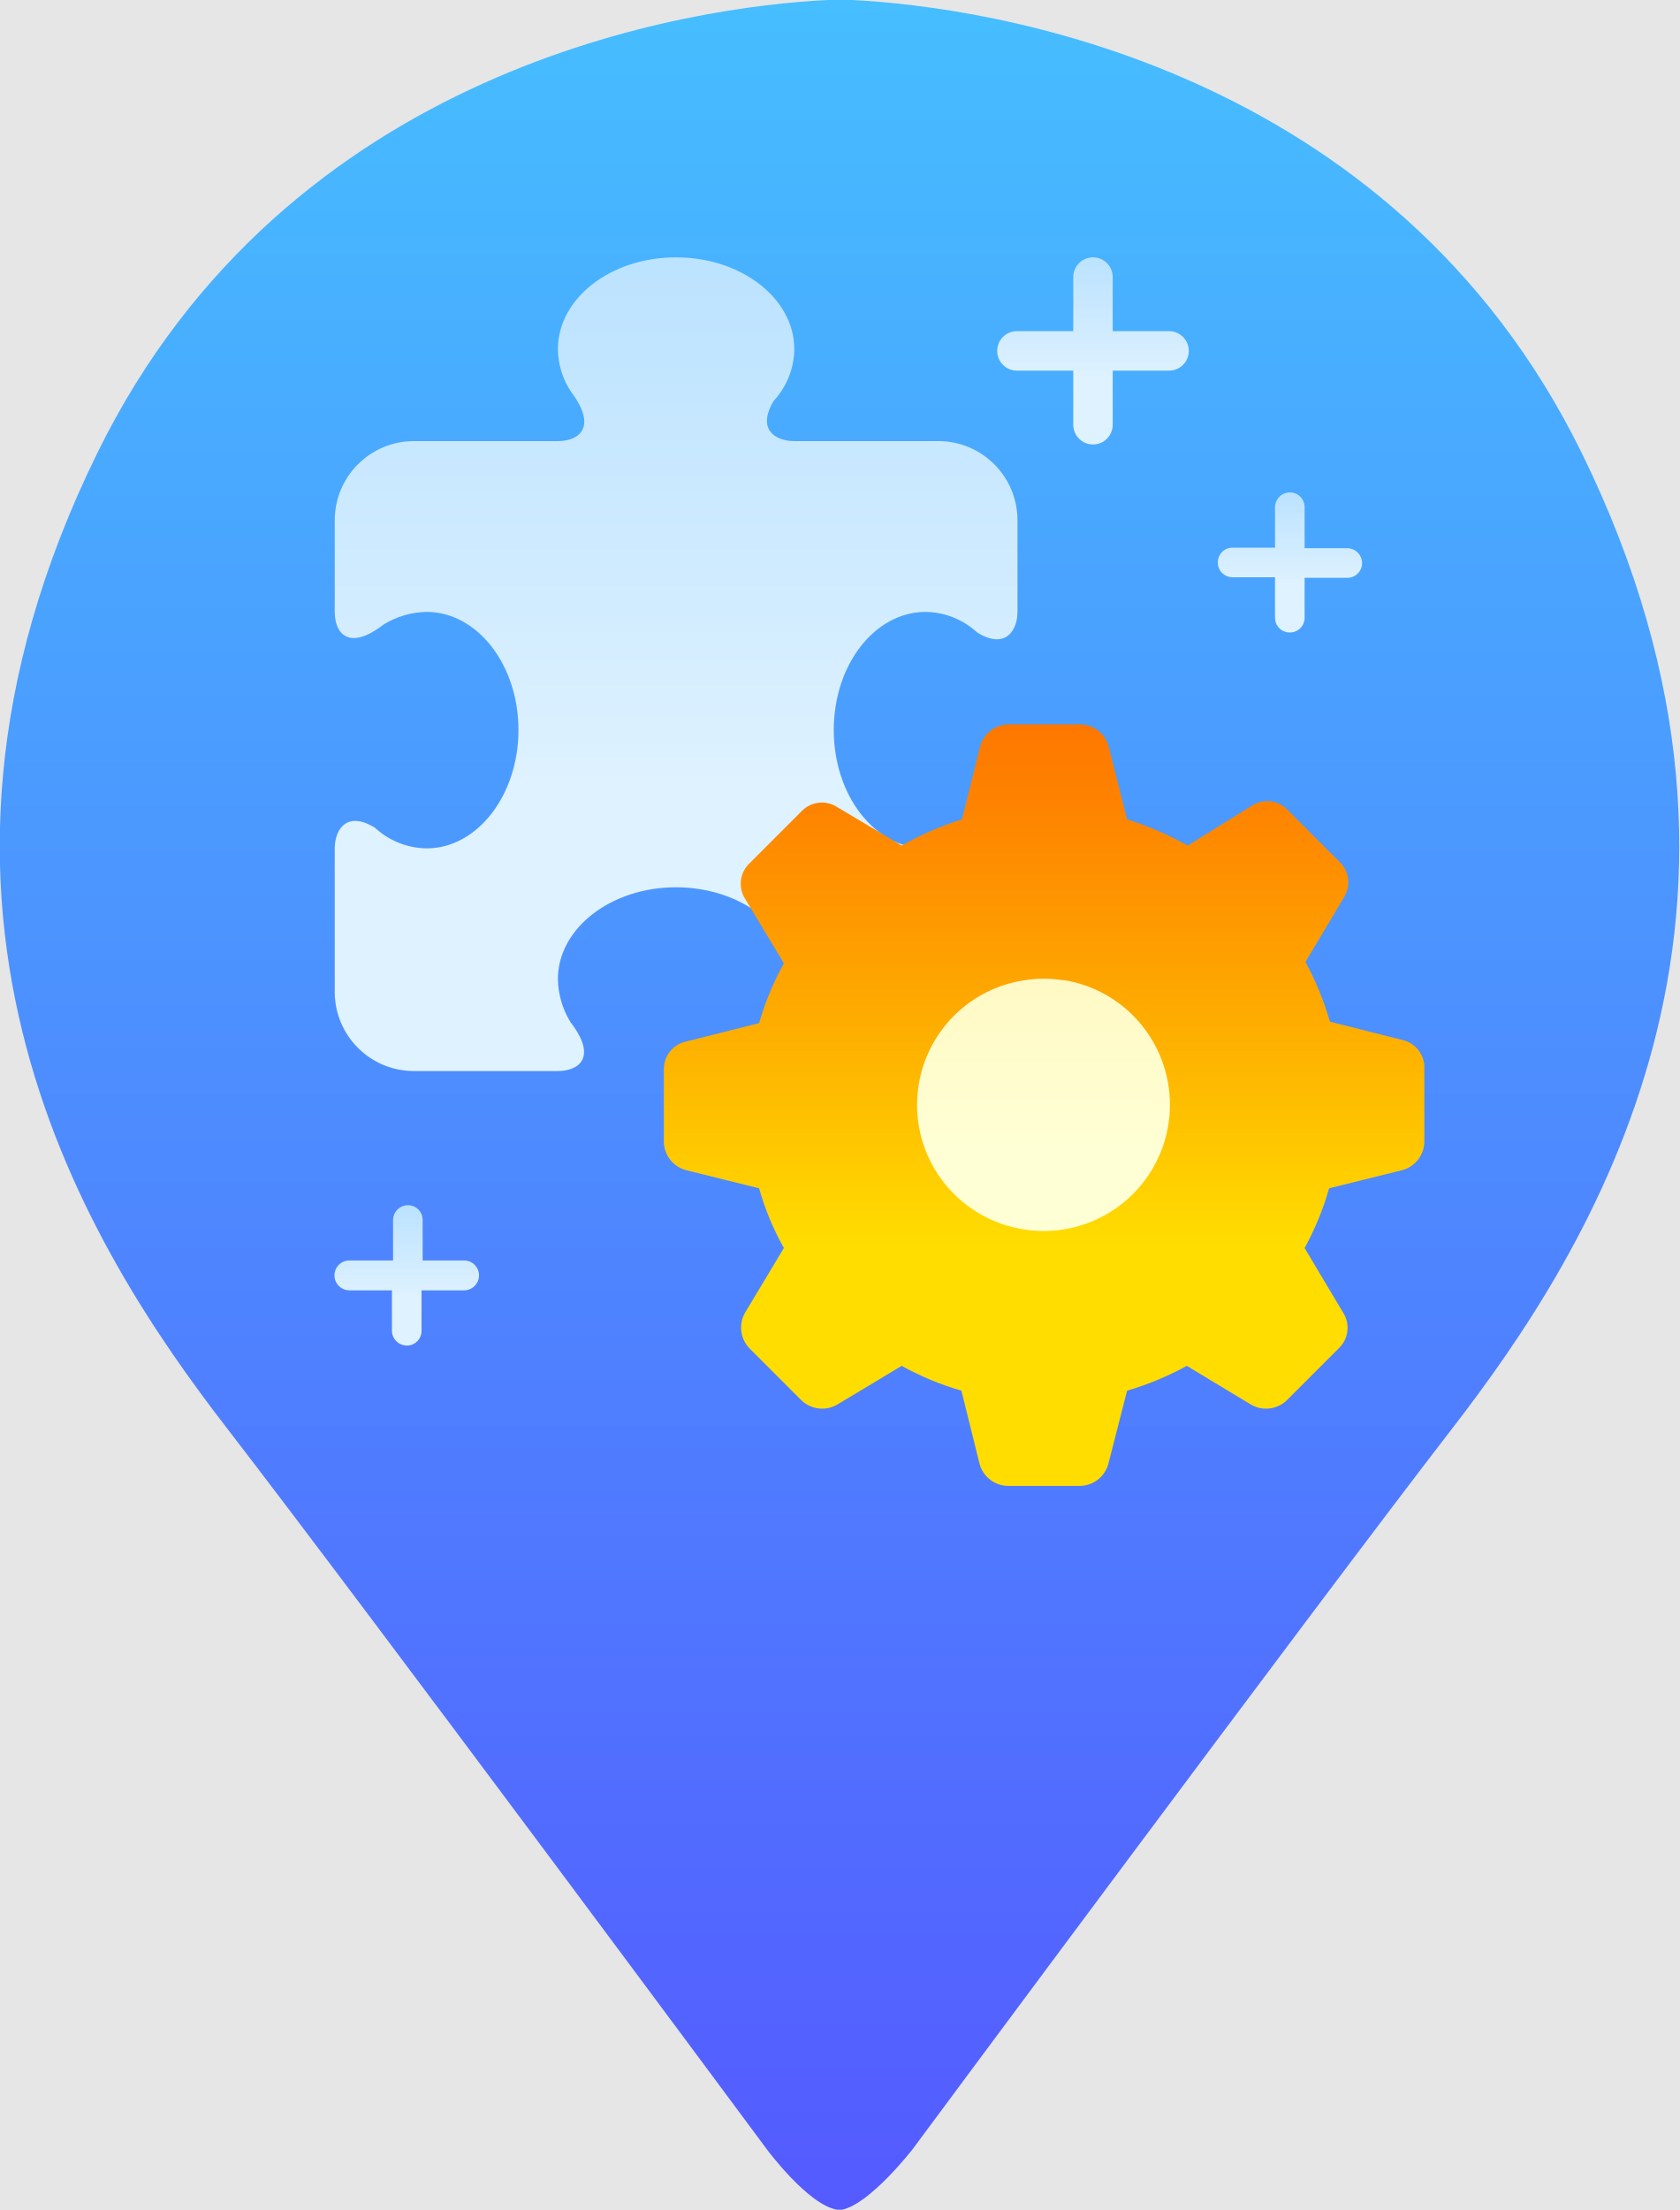
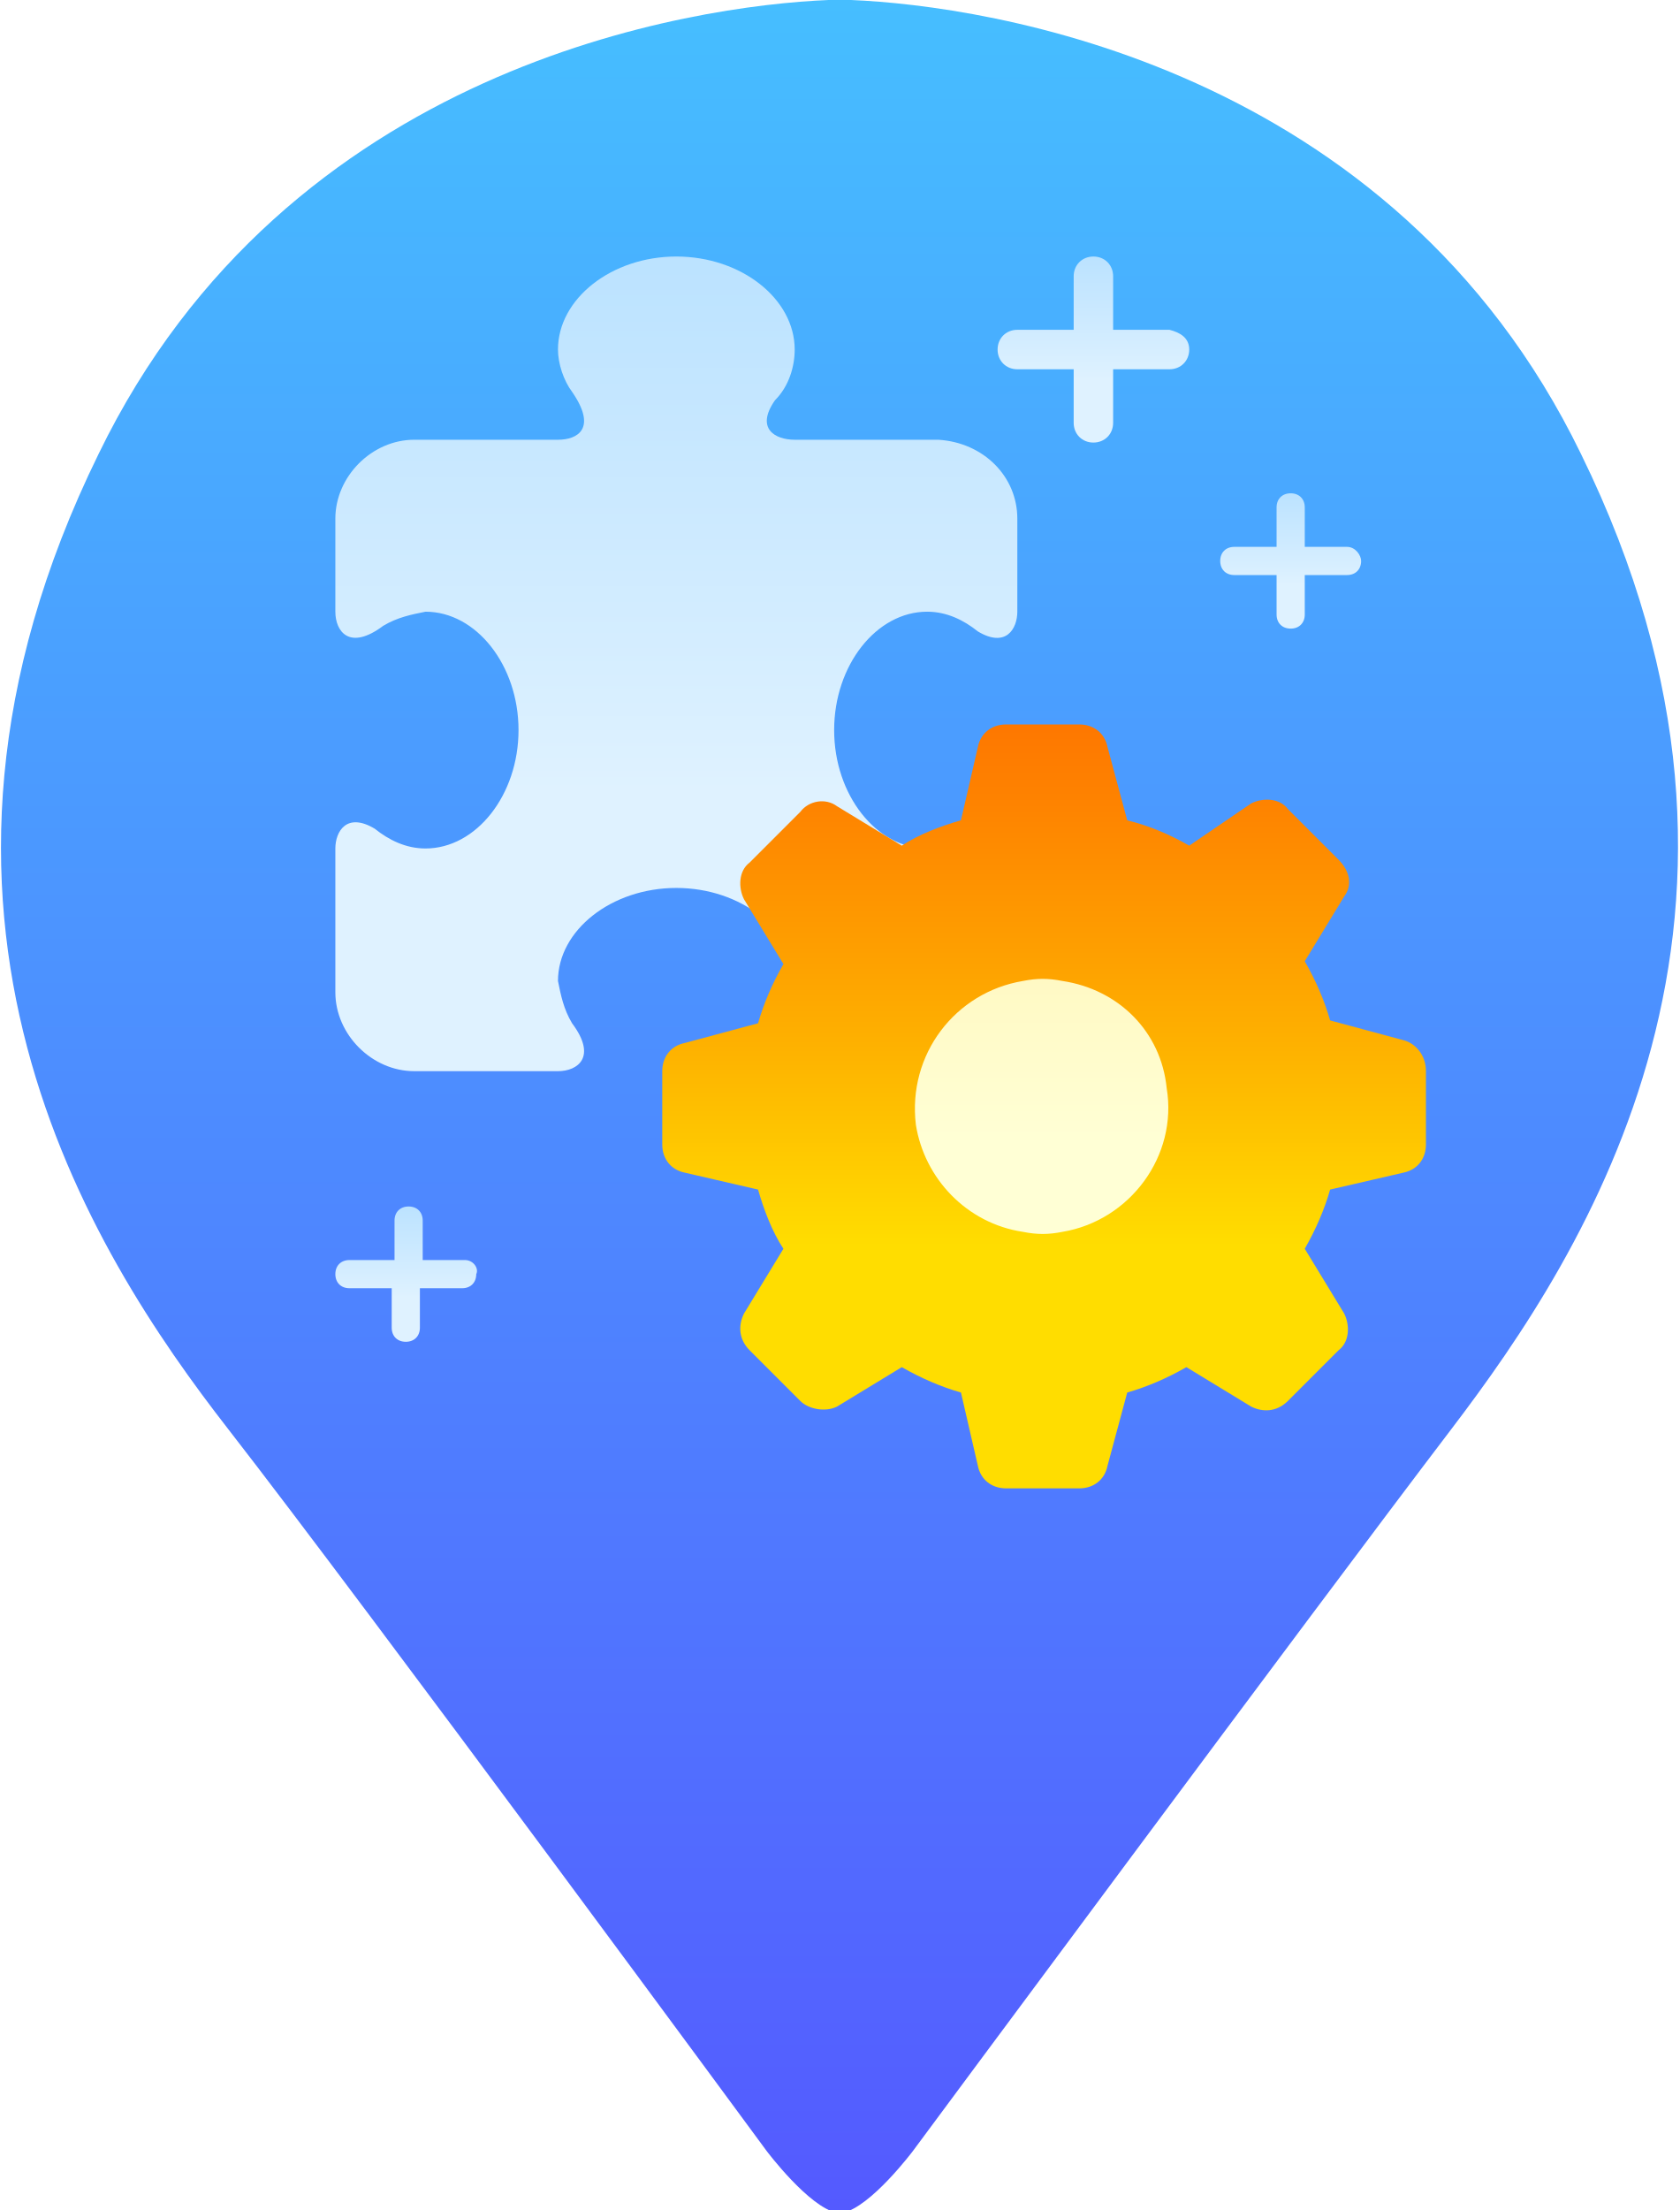
- <svg xmlns="http://www.w3.org/2000/svg" xmlns:xlink="http://www.w3.org/1999/xlink" viewBox="0 0 59.6 78.41">
-   <defs>
-     <style>.cls-1{fill:#e6e6e6;}.cls-2{fill:url(#未命名漸層_53);}.cls-3{fill:url(#未命名漸層_68);}.cls-4{fill:url(#未命名漸層_68-2);}.cls-5{fill:url(#未命名漸層_68-3);}.cls-6{fill:url(#未命名漸層_68-4);}.cls-7{fill:url(#未命名漸層_62);}.cls-8{fill:url(#未命名漸層_61);}</style>
-     <linearGradient id="未命名漸層_53" x1="29.8" y1="78.41" x2="29.8" gradientUnits="userSpaceOnUse">
-       <stop offset="0" stop-color="#545aff" />
-       <stop offset="1" stop-color="#46beff" />
+ <svg xmlns="http://www.w3.org/2000/svg" version="1.1" id="圖層_1" x="0px" y="0px" viewBox="0 0 59.6 78.4" style="enable-background:new 0 0 59.6 78.4;" xml:space="preserve">
+   <style type="text/css">
+ 	.st0{fill:url(#SVGID_1_);}
+ 	.st1{fill:url(#SVGID_2_);}
+ 	.st2{fill:url(#SVGID_3_);}
+ 	.st3{fill:url(#SVGID_4_);}
+ 	.st4{fill:url(#SVGID_5_);}
+ 	.st5{fill:url(#SVGID_6_);}
+ 	.st6{fill:url(#SVGID_7_);}
+ </style>
+   <g id="圖層_2_1_">
+     <linearGradient id="SVGID_1_" gradientUnits="userSpaceOnUse" x1="29.794" y1="-0.51" x2="29.794" y2="77.89" gradientTransform="matrix(1 0 0 -1 0 77.8898)">
+       <stop offset="0" style="stop-color:#545AFF" />
+       <stop offset="1" style="stop-color:#46BEFF" />
    </linearGradient>
-     <linearGradient id="未命名漸層_68" x1="23.99" y1="-1.67" x2="23.99" y2="28.09" gradientUnits="userSpaceOnUse">
-       <stop offset="0" stop-color="#aedcff" />
-       <stop offset="0.3" stop-color="#b8e1ff" />
-       <stop offset="0.82" stop-color="#d4edff" />
-       <stop offset="1" stop-color="#dff2ff" />
+     <path class="st0" d="M56.1,16.1C49.4,2.3,35,0.2,30.2,0l0,0h-0.8l0,0C24.6,0.2,10.2,2.3,3.5,16.1c-8,16.3-0.3,28.3,4.6,34.6   s19.1,25.6,19.1,25.6s1.5,2,2.5,2.2h0.2c1-0.2,2.5-2.2,2.5-2.2S46.7,57,51.5,50.7S64.1,32.4,56.1,16.1z" />
+     <linearGradient id="SVGID_2_" gradientUnits="userSpaceOnUse" x1="23.995" y1="79.56" x2="23.995" y2="49.8" gradientTransform="matrix(1 0 0 -1 0 77.8898)">
+       <stop offset="0" style="stop-color:#AEDCFF" />
+       <stop offset="0.3" style="stop-color:#B8E1FF" />
+       <stop offset="0.82" style="stop-color:#D4EDFF" />
+       <stop offset="1" style="stop-color:#DFF2FF" />
    </linearGradient>
-     <linearGradient id="未命名漸層_68-2" x1="45.78" y1="15.63" x2="45.78" y2="20.75" xlink:href="#未命名漸層_68" />
-     <linearGradient id="未命名漸層_68-3" x1="14.44" y1="40.91" x2="14.44" y2="46.03" xlink:href="#未命名漸層_68" />
-     <linearGradient id="未命名漸層_68-4" x1="38.77" y1="6.64" x2="38.77" y2="13.49" xlink:href="#未命名漸層_68" />
-     <linearGradient id="未命名漸層_62" x1="37.07" y1="17.98" x2="37.07" y2="45" gradientUnits="userSpaceOnUse">
-       <stop offset="0" stop-color="#fd5d00" />
-       <stop offset="0.14" stop-color="#fd6700" />
-       <stop offset="0.39" stop-color="#fe8300" />
-       <stop offset="0.7" stop-color="#feb000" />
-       <stop offset="0.97" stop-color="#fd0" />
+     <path class="st1" d="M33.3,15.6h-5.1c-0.7,0-1.4-0.4-0.7-1.4c0.5-0.5,0.7-1.2,0.7-1.8c0-1.8-1.9-3.3-4.2-3.3s-4.2,1.5-4.2,3.3   c0,0.5,0.2,1.1,0.5,1.5c0.9,1.3,0.2,1.7-0.5,1.7h-5.1c-1.5,0-2.8,1.3-2.8,2.8v3.3c0,0.7,0.5,1.4,1.7,0.5c0.5-0.3,1-0.4,1.5-0.5   c1.8,0,3.3,1.9,3.3,4.2s-1.5,4.2-3.3,4.2c-0.7,0-1.3-0.3-1.8-0.7c-1-0.6-1.4,0.1-1.4,0.7v5.1c0,1.5,1.3,2.8,2.8,2.8h5.1   c0.7,0,1.4-0.5,0.5-1.7c-0.3-0.5-0.4-1-0.5-1.5c0-1.8,1.9-3.3,4.2-3.3s4.2,1.5,4.2,3.3c0,0.7-0.3,1.3-0.7,1.8   c-0.6,1,0.1,1.4,0.7,1.4h5.1c1.5,0,2.8-1.3,2.8-2.8v-5.1c0-0.7-0.5-1.4-1.7-0.5c-0.5,0.3-1,0.5-1.5,0.5c-1.8,0-3.3-1.9-3.3-4.2   s1.5-4.2,3.3-4.2c0.7,0,1.3,0.3,1.8,0.7c1,0.6,1.4-0.1,1.4-0.7v-3.3C36.1,16.9,34.9,15.7,33.3,15.6z" />
+     <linearGradient id="SVGID_3_" gradientUnits="userSpaceOnUse" x1="45.78" y1="62.26" x2="45.78" y2="57.14" gradientTransform="matrix(1 0 0 -1 0 77.8898)">
+       <stop offset="0" style="stop-color:#AEDCFF" />
+       <stop offset="0.3" style="stop-color:#B8E1FF" />
+       <stop offset="0.82" style="stop-color:#D4EDFF" />
+       <stop offset="1" style="stop-color:#DFF2FF" />
    </linearGradient>
-     <linearGradient id="未命名漸層_61" x1="37.07" y1="22.13" x2="37.07" y2="43.91" gradientUnits="userSpaceOnUse">
-       <stop offset="0.19" stop-color="#fff2b2" />
-       <stop offset="0.45" stop-color="#fff6bc" />
-       <stop offset="0.85" stop-color="#ffffd5" />
+     <path class="st2" d="M47.8,19.4h-1.5V18c0-0.3-0.2-0.5-0.5-0.5c0,0,0,0,0,0c-0.3,0-0.5,0.2-0.5,0.5v1.4h-1.5   c-0.3,0-0.5,0.2-0.5,0.5c0,0,0,0,0,0c0,0.3,0.2,0.5,0.5,0.5l0,0h1.5v1.4c0,0.3,0.2,0.5,0.5,0.5c0,0,0,0,0,0c0.3,0,0.5-0.2,0.5-0.5   l0,0v-1.4h1.5c0.3,0,0.5-0.2,0.5-0.5c0,0,0,0,0,0C48.3,19.7,48.1,19.4,47.8,19.4z" />
+     <linearGradient id="SVGID_4_" gradientUnits="userSpaceOnUse" x1="14.435" y1="36.98" x2="14.435" y2="31.86" gradientTransform="matrix(1 0 0 -1 0 77.8898)">
+       <stop offset="0" style="stop-color:#AEDCFF" />
+       <stop offset="0.3" style="stop-color:#B8E1FF" />
+       <stop offset="0.82" style="stop-color:#D4EDFF" />
+       <stop offset="1" style="stop-color:#DFF2FF" />
    </linearGradient>
-   </defs>
-   <g id="圖層_3" data-name="圖層 3">
-     <rect class="cls-1" x="-360.99" y="-148.79" width="702.75" height="269.75" />
-   </g>
-   <g id="圖層_2" data-name="圖層 2">
-     <path class="cls-2" d="M56.14,16.08C49.38,2.3,35,.23,30.22,0V0h-.84V0C24.58.23,10.21,2.3,3.45,16.08c-8,16.29-.27,28.28,4.61,34.6S27.21,76.25,27.21,76.25s1.48,2,2.51,2.15h.16c1-.2,2.51-2.15,2.51-2.15S46.66,57,51.54,50.68,64.13,32.37,56.14,16.08Z" />
-     <path class="cls-3" d="M33.32,15.65H28.19c-.66,0-1.35-.4-.73-1.43a2.75,2.75,0,0,0,.73-1.83c0-1.8-1.88-3.26-4.2-3.26s-4.19,1.46-4.19,3.26a2.77,2.77,0,0,0,.48,1.53c.94,1.26.25,1.73-.48,1.73H14.67a2.81,2.81,0,0,0-2.79,2.8v3.26c0,.73.47,1.42,1.73.45a3,3,0,0,1,1.53-.45c1.8,0,3.26,1.88,3.26,4.19s-1.46,4.2-3.26,4.2a2.75,2.75,0,0,1-1.83-.73c-1-.62-1.43.06-1.43.73v5.12A2.81,2.81,0,0,0,14.67,38H19.8c.73,0,1.42-.47.45-1.73a3,3,0,0,1-.45-1.53c0-1.8,1.88-3.26,4.19-3.26s4.2,1.46,4.2,3.26a2.75,2.75,0,0,1-.73,1.83c-.62,1,.07,1.43.73,1.43h5.13a2.81,2.81,0,0,0,2.79-2.8V30.1c0-.73-.47-1.42-1.73-.46a2.92,2.92,0,0,1-1.53.46c-1.8,0-3.26-1.88-3.26-4.2s1.46-4.19,3.26-4.19a2.75,2.75,0,0,1,1.83.73c1,.62,1.43-.07,1.43-.73V18.45A2.81,2.81,0,0,0,33.32,15.65Z" />
-     <path class="cls-4" d="M47.81,19.45H46.3V18a.52.52,0,0,0-.52-.53.53.53,0,0,0-.53.53v1.43H43.74a.52.52,0,0,0-.52.53.52.52,0,0,0,.52.52h1.51v1.44a.52.52,0,0,0,.53.52.52.52,0,0,0,.52-.52V20.5h1.51a.52.52,0,0,0,.53-.52A.53.53,0,0,0,47.81,19.45Z" />
-     <path class="cls-5" d="M16.47,44.72H15V43.29a.52.52,0,0,0-.52-.53.53.53,0,0,0-.53.53v1.43H12.4a.53.53,0,0,0,0,1.06h1.51v1.43a.53.53,0,0,0,.53.53.52.52,0,0,0,.52-.53V45.78h1.51a.53.53,0,0,0,0-1.06Z" />
-     <path class="cls-6" d="M41.49,11.75h-2V9.83a.7.7,0,0,0-1.4,0v1.92h-2a.7.7,0,1,0,0,1.4h2v1.92a.7.7,0,0,0,1.4,0V13.15h2a.7.7,0,1,0,0-1.4Z" />
-     <path class="cls-7" d="M49.78,36.9l-2.58-.65a10.62,10.62,0,0,0-.87-2.12l1.36-2.28a1,1,0,0,0-.16-1.28l-1.82-1.82a1,1,0,0,0-1.29-.16L42.15,30A11.28,11.28,0,0,0,40,29.07l-.65-2.57a1.06,1.06,0,0,0-1-.8H35.78a1.06,1.06,0,0,0-1,.8l-.64,2.57A10.75,10.75,0,0,0,32,30l-2.28-1.36a1,1,0,0,0-1.29.16l-1.82,1.82a1,1,0,0,0-.16,1.28l1.37,2.28a10.09,10.09,0,0,0-.88,2.12l-2.58.65a1,1,0,0,0-.8,1v2.57a1.06,1.06,0,0,0,.8,1l2.58.64a9.67,9.67,0,0,0,.88,2.12l-1.37,2.28a1.06,1.06,0,0,0,.16,1.29l1.82,1.82a1.06,1.06,0,0,0,1.29.16L32,48.46a10.18,10.18,0,0,0,2.12.88l.64,2.58a1.06,1.06,0,0,0,1,.8h2.58a1.06,1.06,0,0,0,1-.8L40,49.34a10.65,10.65,0,0,0,2.12-.88l2.27,1.37a1.06,1.06,0,0,0,1.29-.16l1.82-1.82a1,1,0,0,0,.16-1.29l-1.36-2.28a10.15,10.15,0,0,0,.87-2.12l2.58-.64a1.06,1.06,0,0,0,.8-1V37.92A1,1,0,0,0,49.78,36.9ZM37.07,43.43a4.22,4.22,0,1,1,4.22-4.22A4.23,4.23,0,0,1,37.07,43.43Z" />
-     <path class="cls-8" d="M37.74,34.78a4.33,4.33,0,0,0-1.39,0,4.47,4.47,0,0,0,0,8.84,4.32,4.32,0,0,0,1.39,0,4.48,4.48,0,0,0,0-8.85Z" />
+     <path class="st3" d="M16.5,44.7H15v-1.4c0-0.3-0.2-0.5-0.5-0.5c0,0,0,0,0,0c-0.3,0-0.5,0.2-0.5,0.5v1.4h-1.6   c-0.3,0-0.5,0.2-0.5,0.5c0,0.3,0.2,0.5,0.5,0.5l0,0h1.5v1.4c0,0.3,0.2,0.5,0.5,0.5c0.3,0,0.5-0.2,0.5-0.5c0,0,0,0,0,0v-1.4h1.5   c0.3,0,0.5-0.2,0.5-0.5C17,45,16.8,44.7,16.5,44.7z" />
+     <linearGradient id="SVGID_5_" gradientUnits="userSpaceOnUse" x1="38.79" y1="71.25" x2="38.79" y2="64.4" gradientTransform="matrix(1 0 0 -1 0 77.8898)">
+       <stop offset="0" style="stop-color:#AEDCFF" />
+       <stop offset="0.3" style="stop-color:#B8E1FF" />
+       <stop offset="0.82" style="stop-color:#D4EDFF" />
+       <stop offset="1" style="stop-color:#DFF2FF" />
+     </linearGradient>
+     <path class="st4" d="M41.5,11.7h-2V9.8c0-0.4-0.3-0.7-0.7-0.7s-0.7,0.3-0.7,0.7v1.9h-2c-0.4,0-0.7,0.3-0.7,0.7s0.3,0.7,0.7,0.7   c0,0,0,0,0,0h2v1.9c0,0.4,0.3,0.7,0.7,0.7s0.7-0.3,0.7-0.7v-1.9h2c0.4,0,0.7-0.3,0.7-0.7S41.9,11.8,41.5,11.7   C41.5,11.7,41.5,11.7,41.5,11.7z" />
+     <linearGradient id="SVGID_6_" gradientUnits="userSpaceOnUse" x1="37.055" y1="59.91" x2="37.055" y2="32.89" gradientTransform="matrix(1 0 0 -1 0 77.8898)">
+       <stop offset="0" style="stop-color:#FD5D00" />
+       <stop offset="0.14" style="stop-color:#FD6700" />
+       <stop offset="0.39" style="stop-color:#FE8300" />
+       <stop offset="0.7" style="stop-color:#FEB000" />
+       <stop offset="0.97" style="stop-color:#FFDD00" />
+     </linearGradient>
+     <path class="st5" d="M49.8,36.9l-2.6-0.7c-0.2-0.7-0.5-1.4-0.9-2.1l1.4-2.3c0.3-0.4,0.2-0.9-0.2-1.3l-1.8-1.8   c-0.3-0.4-0.9-0.4-1.3-0.2L42.2,30c-0.7-0.4-1.4-0.7-2.2-0.9l-0.7-2.6c-0.1-0.5-0.5-0.8-1-0.8h-2.6c-0.5,0-0.9,0.3-1,0.8l-0.6,2.6   c-0.7,0.2-1.5,0.5-2.1,0.9l-2.3-1.4c-0.4-0.3-1-0.2-1.3,0.2l-1.8,1.8c-0.4,0.3-0.4,0.9-0.2,1.3l1.4,2.3c-0.4,0.7-0.7,1.4-0.9,2.1   l-2.6,0.7c-0.5,0.1-0.8,0.5-0.8,1v2.6c0,0.5,0.3,0.9,0.8,1l2.6,0.6c0.2,0.7,0.5,1.5,0.9,2.1l-1.4,2.3c-0.2,0.4-0.2,0.9,0.2,1.3   l1.8,1.8c0.3,0.3,0.9,0.4,1.3,0.2l2.3-1.4c0.7,0.4,1.4,0.7,2.1,0.9l0.6,2.6c0.1,0.5,0.5,0.8,1,0.8h2.6c0.5,0,0.9-0.3,1-0.8l0.7-2.6   c0.7-0.2,1.4-0.5,2.1-0.9l2.3,1.4c0.4,0.2,0.9,0.2,1.3-0.2l1.8-1.8c0.4-0.3,0.4-0.9,0.2-1.3l-1.4-2.3c0.4-0.7,0.7-1.4,0.9-2.1   l2.6-0.6c0.5-0.1,0.8-0.5,0.8-1v-2.6C50.6,37.4,50.2,37,49.8,36.9z M37.1,43.4c-2.3,0-4.2-1.9-4.2-4.2s1.9-4.2,4.2-4.2   c2.3,0,4.2,1.9,4.2,4.2C41.3,41.5,39.4,43.4,37.1,43.4z" />
+     <linearGradient id="SVGID_7_" gradientUnits="userSpaceOnUse" x1="37.033" y1="55.76" x2="37.033" y2="33.98" gradientTransform="matrix(1 0 0 -1 0 77.8898)">
+       <stop offset="0.19" style="stop-color:#FFF2B2" />
+       <stop offset="0.45" style="stop-color:#FFF6BC" />
+       <stop offset="0.85" style="stop-color:#FFFFD5" />
+     </linearGradient>
+     <path class="st6" d="M37.7,34.8c-0.5-0.1-0.9-0.1-1.4,0c-2.4,0.4-4.1,2.6-3.8,5.1c0.3,1.9,1.8,3.5,3.8,3.8c0.5,0.1,0.9,0.1,1.4,0   c2.4-0.4,4.1-2.7,3.7-5.1C41.2,36.6,39.7,35.1,37.7,34.8L37.7,34.8z" />
  </g>
</svg>
